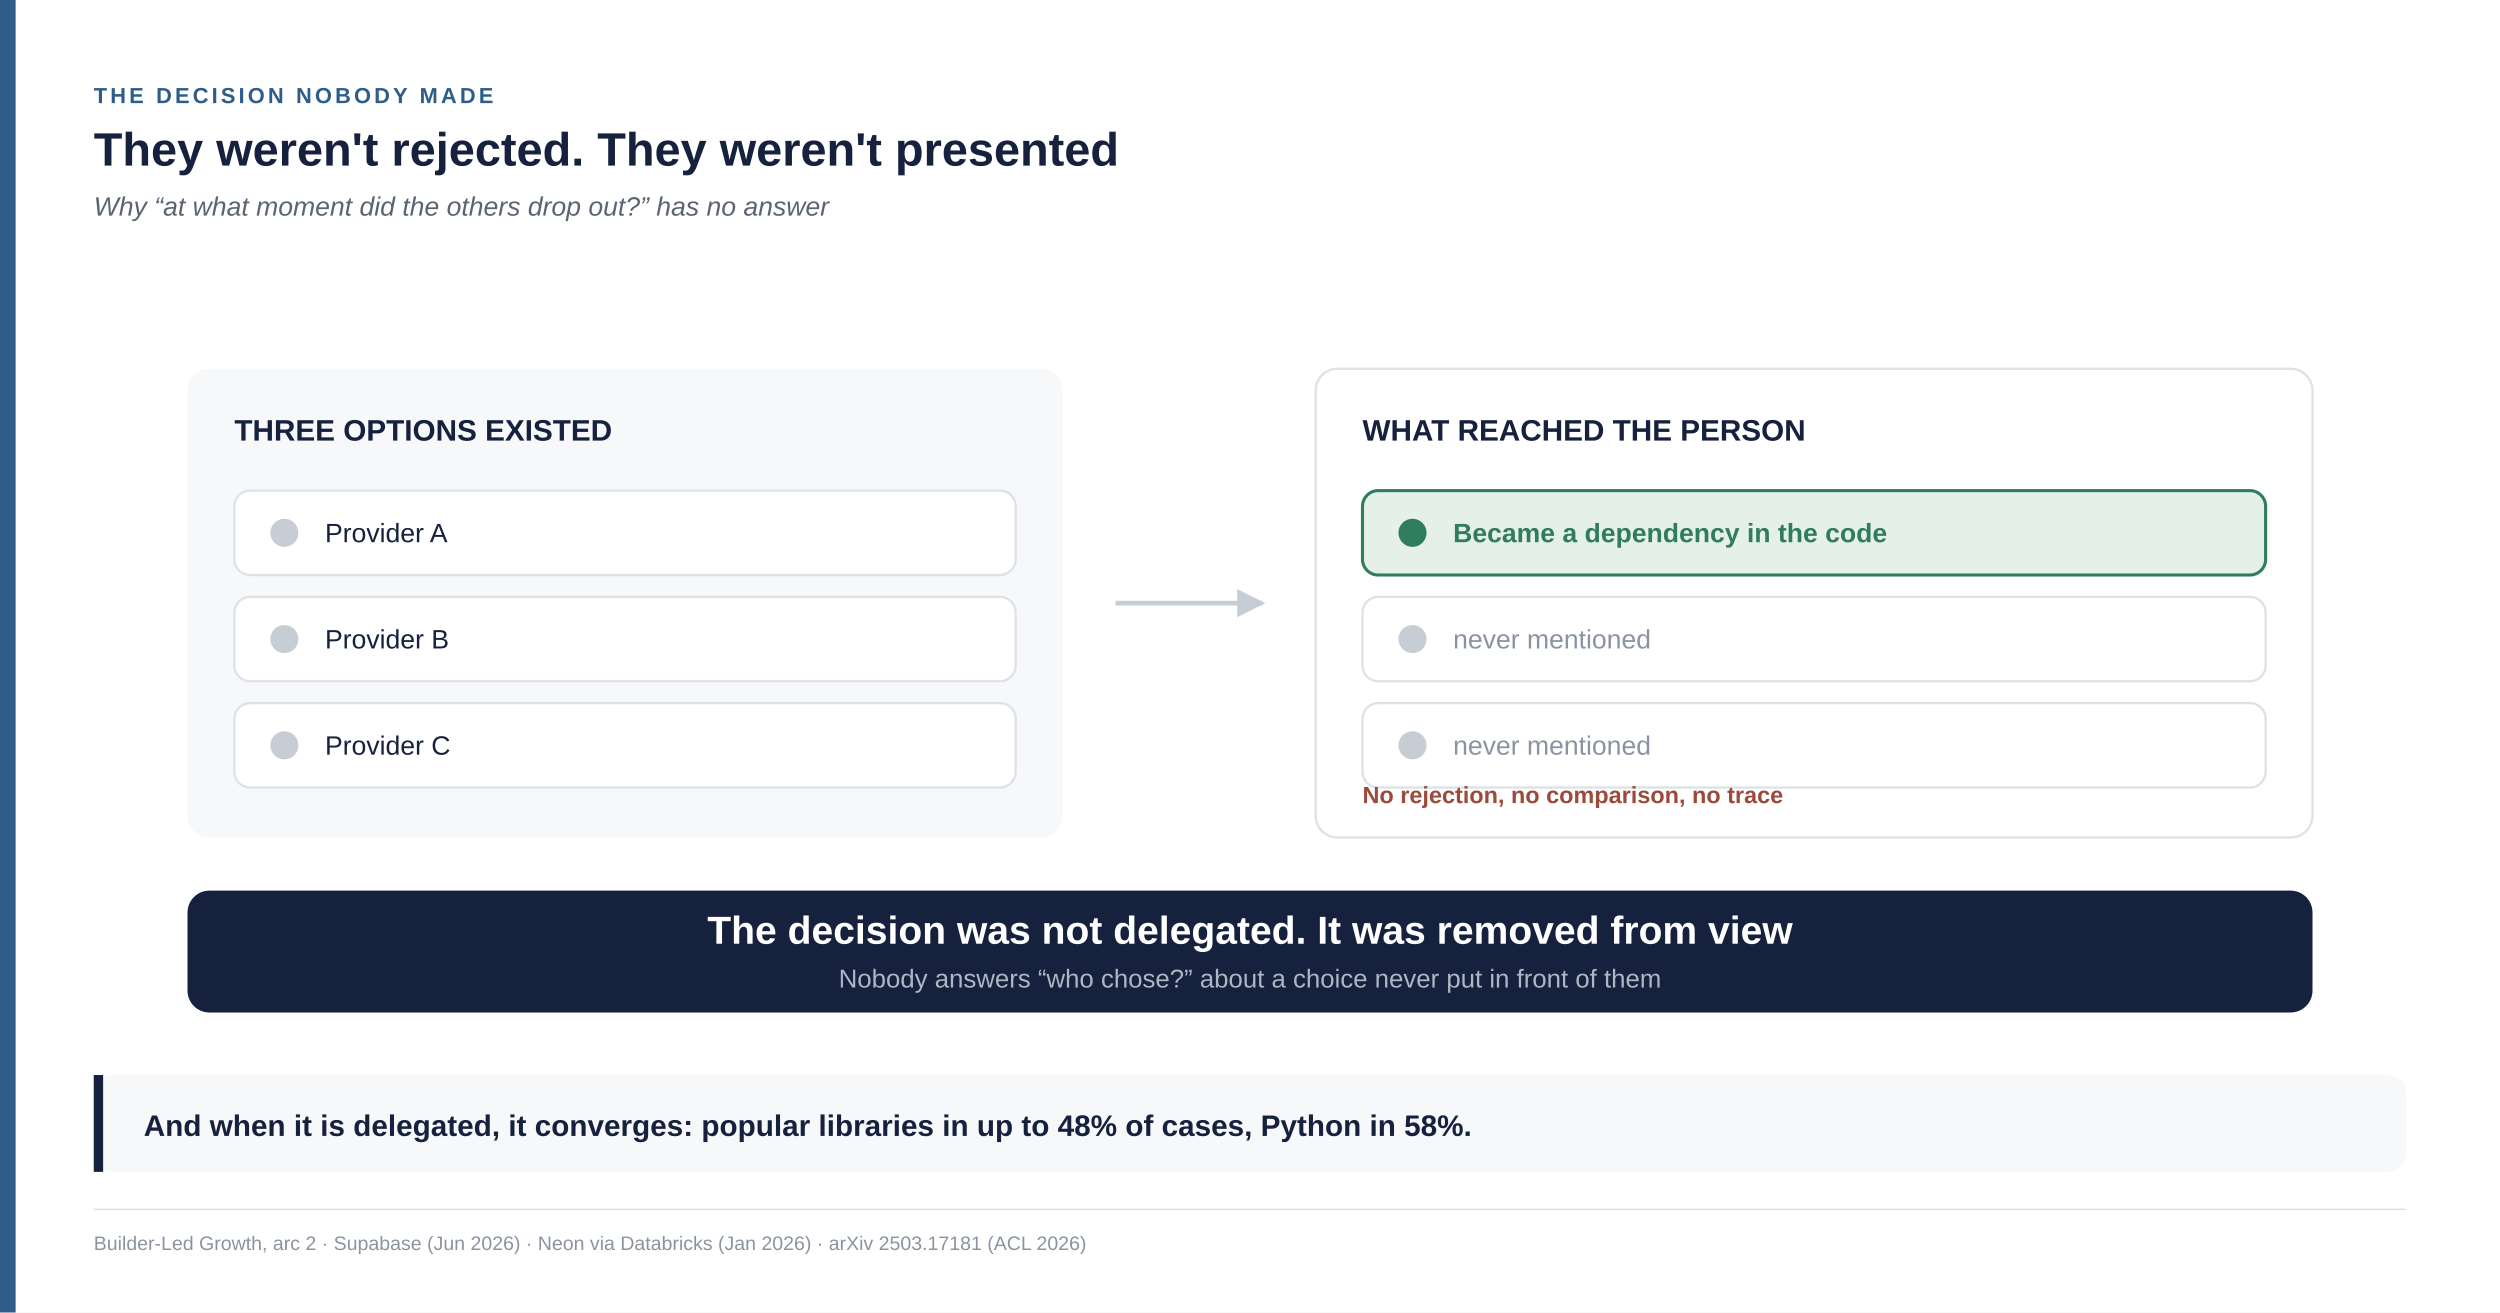
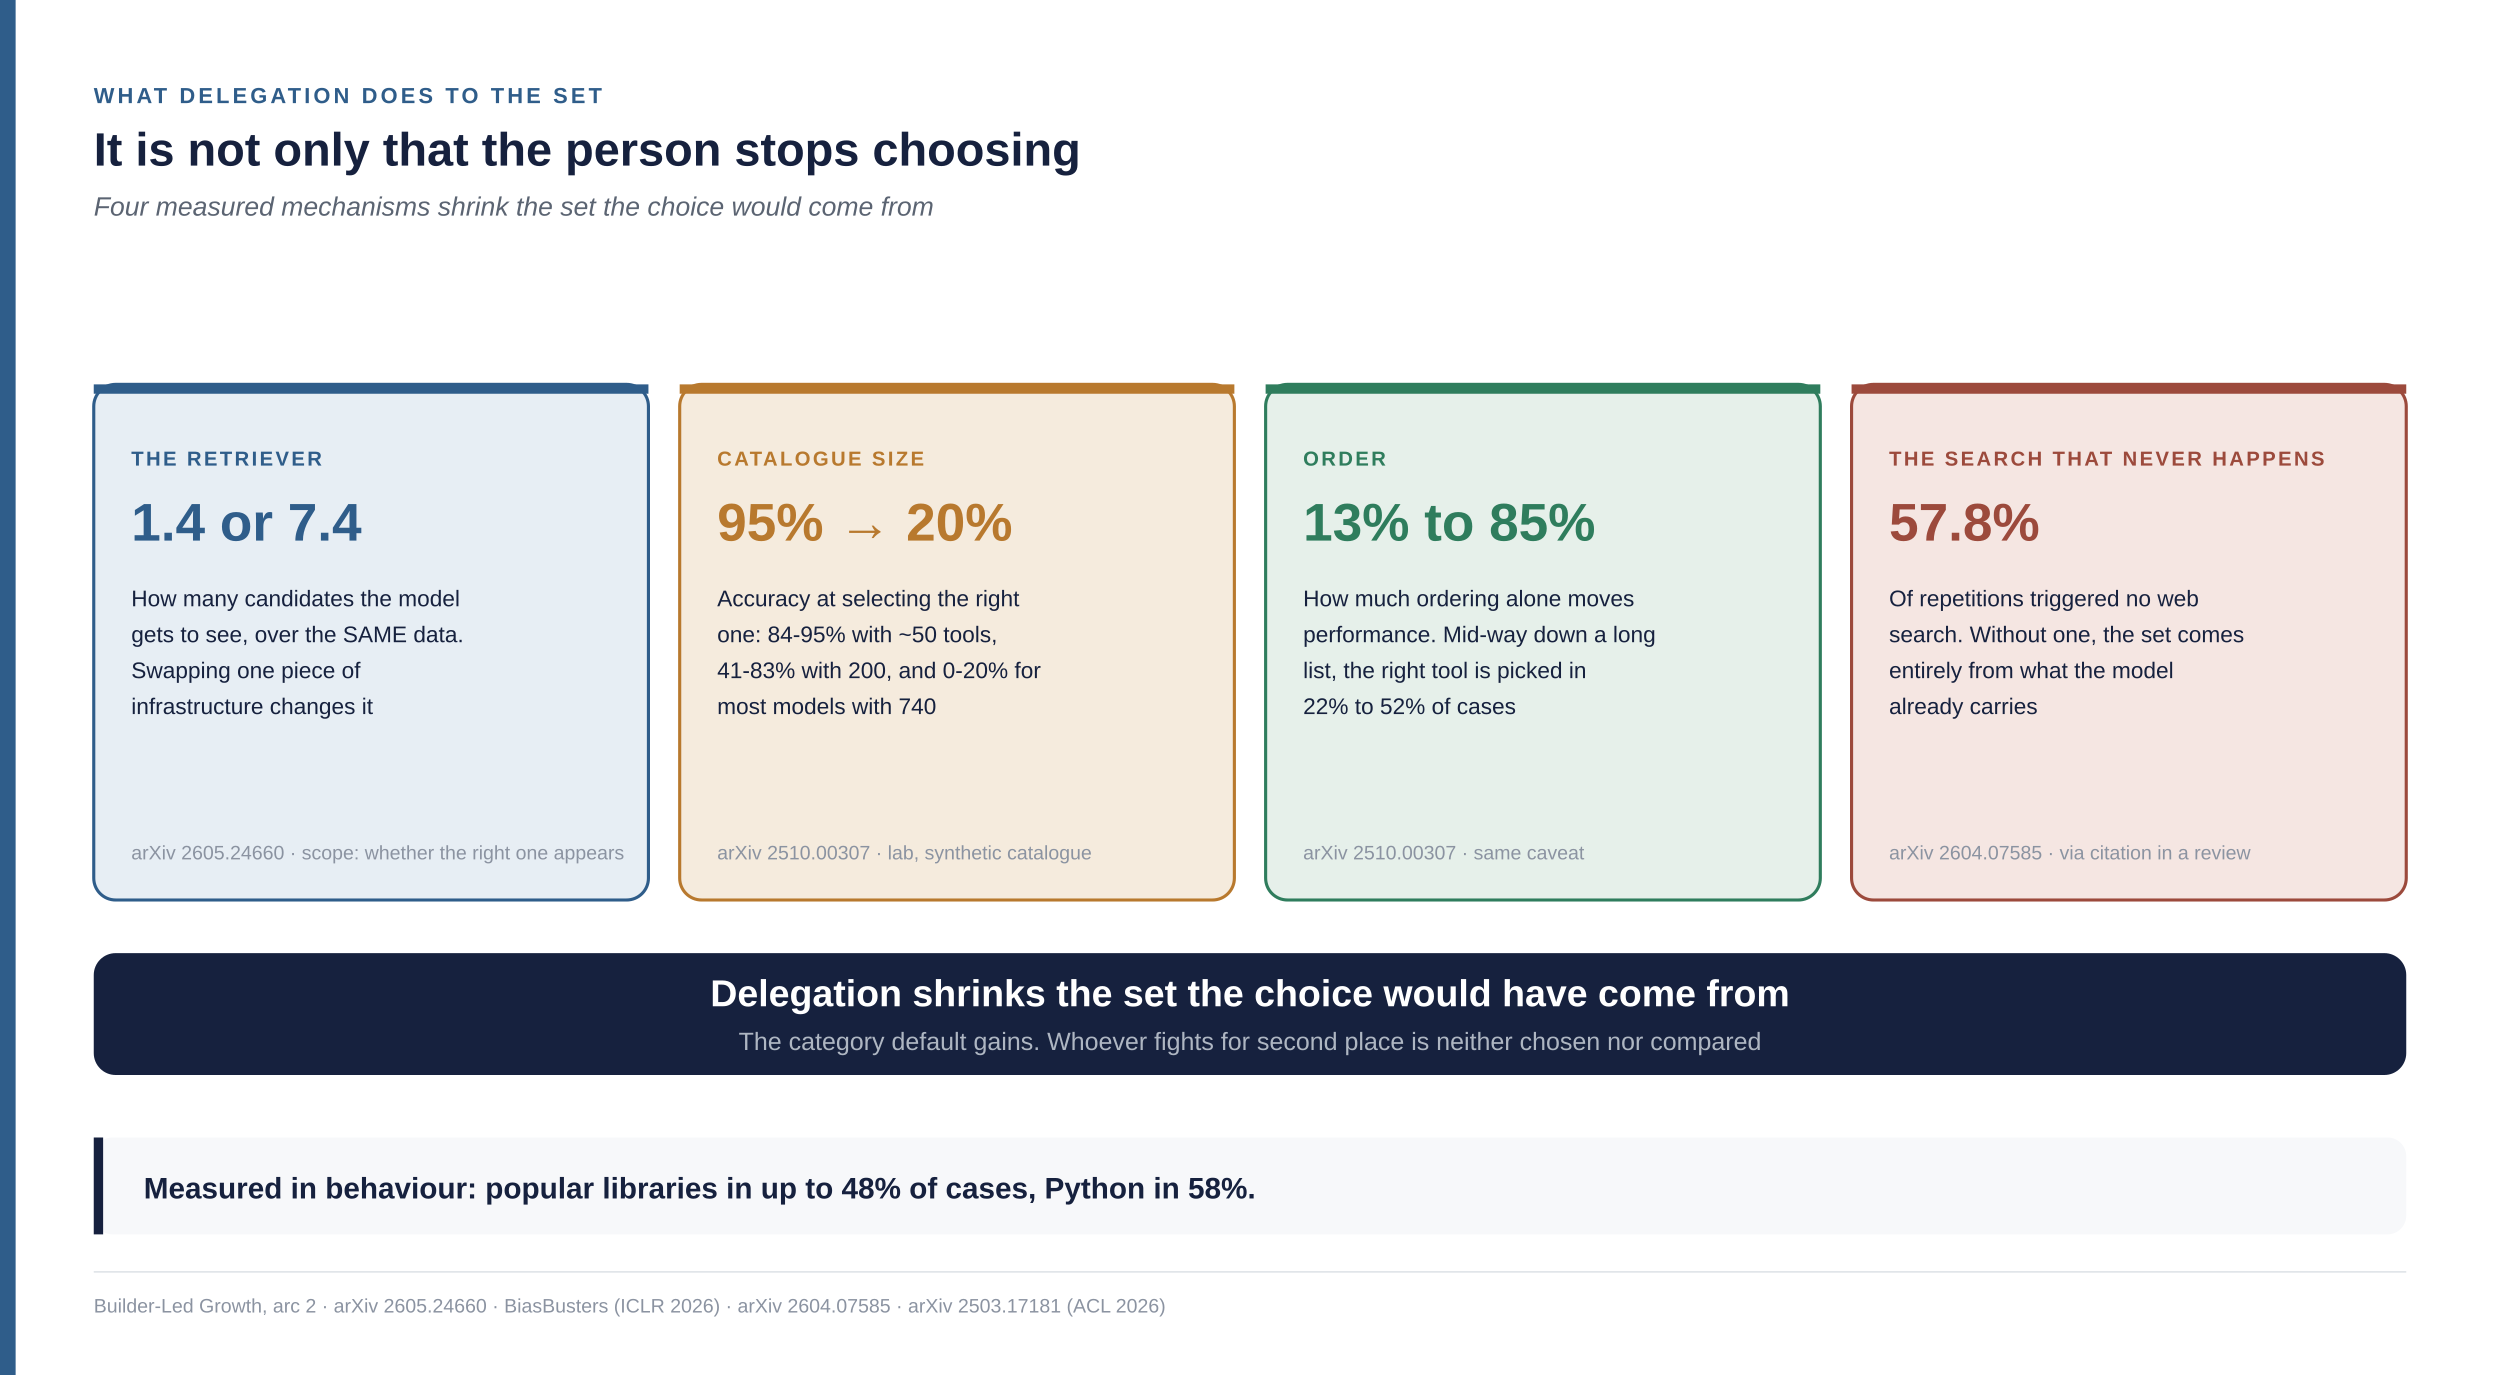
- <svg xmlns="http://www.w3.org/2000/svg" width="1600" height="840" viewBox="0 0 1600 840">
+ <svg xmlns="http://www.w3.org/2000/svg" width="1600" height="880" viewBox="0 0 1600 880">
  <defs>
    <marker id="a" viewBox="0 0 10 10" refX="9" refY="5" markerWidth="6" markerHeight="6" orient="auto-start-reverse">
      <path d="M 0 0 L 10 5 L 0 10 z" fill="#C7CDD5" />
    </marker>
  </defs>
-   <rect x="0" y="0" width="1600" height="840" fill="#FFFFFF" />
-   <rect x="0" y="0" width="10" height="840" rx="0" fill="#2F5D8A" />
-   <text x="60" y="66" font-family="Liberation Sans, Arial, sans-serif" font-size="14" font-weight="700" font-style="normal" fill="#2F5D8A" text-anchor="start" letter-spacing="2">THE DECISION NOBODY MADE</text>
-   <text x="60" y="106" font-family="Liberation Sans, Arial, sans-serif" font-size="30" font-weight="700" font-style="normal" fill="#16213E" text-anchor="start">They weren't rejected. They weren't presented</text>
-   <text x="60" y="138" font-family="Liberation Sans, Arial, sans-serif" font-size="17" font-weight="400" font-style="italic" fill="#5B6472" text-anchor="start">Why “at what moment did the others drop out?” has no answer</text>
-   <rect x="120" y="236" width="560" height="300" rx="14" fill="#F7F8FA" />
-   <text x="150" y="282" font-family="Liberation Sans, Arial, sans-serif" font-size="19" font-weight="700" font-style="normal" fill="#16213E" text-anchor="start">THREE OPTIONS EXISTED</text>
-   <rect x="150" y="314" width="500" height="54" rx="10" fill="#FFFFFF" stroke="#DEE2E7" stroke-width="1.5" />
-   <circle cx="182" cy="341" r="9" fill="#C7CDD5" />
-   <text x="208" y="347" font-family="Liberation Sans, Arial, sans-serif" font-size="17" font-weight="400" font-style="normal" fill="#16213E" text-anchor="start">Provider A</text>
-   <rect x="150" y="382" width="500" height="54" rx="10" fill="#FFFFFF" stroke="#DEE2E7" stroke-width="1.5" />
-   <circle cx="182" cy="409" r="9" fill="#C7CDD5" />
-   <text x="208" y="415" font-family="Liberation Sans, Arial, sans-serif" font-size="17" font-weight="400" font-style="normal" fill="#16213E" text-anchor="start">Provider B</text>
-   <rect x="150" y="450" width="500" height="54" rx="10" fill="#FFFFFF" stroke="#DEE2E7" stroke-width="1.5" />
-   <circle cx="182" cy="477" r="9" fill="#C7CDD5" />
-   <text x="208" y="483" font-family="Liberation Sans, Arial, sans-serif" font-size="17" font-weight="400" font-style="normal" fill="#16213E" text-anchor="start">Provider C</text>
-   <line x1="714" y1="386.0" x2="808" y2="386.0" stroke="#C7CDD5" stroke-width="3" marker-end="url(#a)" />
-   <rect x="842" y="236" width="638" height="300" rx="14" fill="#FFFFFF" stroke="#DEE2E7" stroke-width="1.5" />
-   <text x="872" y="282" font-family="Liberation Sans, Arial, sans-serif" font-size="19" font-weight="700" font-style="normal" fill="#16213E" text-anchor="start">WHAT REACHED THE PERSON</text>
-   <rect x="872" y="314" width="578" height="54" rx="10" fill="#E6F0EA" stroke="#2F7D5D" stroke-width="2" />
-   <circle cx="904" cy="341" r="9" fill="#2F7D5D" />
-   <text x="930" y="347" font-family="Liberation Sans, Arial, sans-serif" font-size="17" font-weight="700" font-style="normal" fill="#2F7D5D" text-anchor="start">Became a dependency in the code</text>
-   <rect x="872" y="382" width="578" height="54" rx="10" fill="#FFFFFF" fill-opacity="0.5" stroke="#DEE2E7" stroke-width="1.5" />
-   <circle cx="904" cy="409" r="9" fill="#C7CDD5" />
-   <text x="930" y="415" font-family="Liberation Sans, Arial, sans-serif" font-size="17" font-weight="400" font-style="normal" fill="#8B93A1" text-anchor="start">never mentioned</text>
-   <rect x="872" y="450" width="578" height="54" rx="10" fill="#FFFFFF" fill-opacity="0.5" stroke="#DEE2E7" stroke-width="1.5" />
-   <circle cx="904" cy="477" r="9" fill="#C7CDD5" />
-   <text x="930" y="483" font-family="Liberation Sans, Arial, sans-serif" font-size="17" font-weight="400" font-style="normal" fill="#8B93A1" text-anchor="start">never mentioned</text>
-   <text x="872" y="514" font-family="Liberation Sans, Arial, sans-serif" font-size="15" font-weight="700" font-style="normal" fill="#9C4A3C" text-anchor="start">No rejection, no comparison, no trace</text>
-   <rect x="120" y="570" width="1360" height="78" rx="14" fill="#16213E" />
-   <text x="800.0" y="604" font-family="Liberation Sans, Arial, sans-serif" font-size="25" font-weight="700" font-style="normal" fill="#FFFFFF" text-anchor="middle">The decision was not delegated. It was removed from view</text>
-   <text x="800.0" y="632" font-family="Liberation Sans, Arial, sans-serif" font-size="16.5" font-weight="400" font-style="normal" fill="#AEB6C2" text-anchor="middle">Nobody answers “who chose?” about a choice never put in front of them</text>
-   <rect x="60" y="688" width="1480" height="62" rx="12" fill="#F7F8FA" />
-   <rect x="60" y="688" width="6" height="62" rx="0" fill="#16213E" />
-   <text x="92" y="727" font-family="Liberation Sans, Arial, sans-serif" font-size="19" font-weight="700" font-style="normal" fill="#16213E" text-anchor="start">And when it is delegated, it converges: popular libraries in up to 48% of cases, Python in 58%.</text>
-   <line x1="60" y1="774" x2="1540" y2="774" stroke="#DEE2E7" stroke-width="1" />
-   <text x="60" y="800" font-family="Liberation Sans, Arial, sans-serif" font-size="12.5" font-weight="400" font-style="normal" fill="#8B93A1" text-anchor="start">Builder-Led Growth, arc 2 · Supabase (Jun 2026) · Neon via Databricks (Jan 2026) · arXiv 2503.17181 (ACL 2026)</text>
+   <rect x="0" y="0" width="1600" height="880" fill="#FFFFFF" />
+   <rect x="0" y="0" width="10" height="880" rx="0" fill="#2F5D8A" />
+   <text x="60" y="66" font-family="Liberation Sans, Arial, sans-serif" font-size="14" font-weight="700" font-style="normal" fill="#2F5D8A" text-anchor="start" letter-spacing="2">WHAT DELEGATION DOES TO THE SET</text>
+   <text x="60" y="106" font-family="Liberation Sans, Arial, sans-serif" font-size="30" font-weight="700" font-style="normal" fill="#16213E" text-anchor="start">It is not only that the person stops choosing</text>
+   <text x="60" y="138" font-family="Liberation Sans, Arial, sans-serif" font-size="17" font-weight="400" font-style="italic" fill="#5B6472" text-anchor="start">Four measured mechanisms shrink the set the choice would come from</text>
+   <rect x="60.0" y="246" width="355" height="330" rx="14" fill="#E7EEF4" />
+   <rect x="60.0" y="246" width="355" height="330" rx="14" fill="none" stroke="#2F5D8A" stroke-width="2" />
+   <rect x="60.0" y="246" width="355" height="6" rx="0" fill="#2F5D8A" />
+   <text x="84.0" y="298" font-family="Liberation Sans, Arial, sans-serif" font-size="13" font-weight="700" font-style="normal" fill="#2F5D8A" text-anchor="start" letter-spacing="1.5">THE RETRIEVER</text>
+   <text x="84.0" y="346" font-family="Liberation Sans, Arial, sans-serif" font-size="34" font-weight="700" font-style="normal" fill="#2F5D8A" text-anchor="start">1.4 or 7.4</text>
+   <text x="84.0" y="388" font-family="Liberation Sans, Arial, sans-serif" font-size="14.5" font-weight="400" font-style="normal" fill="#16213E" text-anchor="start">How many candidates the model</text>
+   <text x="84.0" y="411" font-family="Liberation Sans, Arial, sans-serif" font-size="14.5" font-weight="400" font-style="normal" fill="#16213E" text-anchor="start">gets to see, over the SAME data.</text>
+   <text x="84.0" y="434" font-family="Liberation Sans, Arial, sans-serif" font-size="14.5" font-weight="400" font-style="normal" fill="#16213E" text-anchor="start">Swapping one piece of</text>
+   <text x="84.0" y="457" font-family="Liberation Sans, Arial, sans-serif" font-size="14.5" font-weight="400" font-style="normal" fill="#16213E" text-anchor="start">infrastructure changes it</text>
+   <text x="84.0" y="550" font-family="Liberation Sans, Arial, sans-serif" font-size="12.5" font-weight="400" font-style="normal" fill="#8B93A1" text-anchor="start">arXiv 2605.24660 · scope: whether the right one appears</text>
+   <rect x="435.0" y="246" width="355" height="330" rx="14" fill="#F5EBDD" />
+   <rect x="435.0" y="246" width="355" height="330" rx="14" fill="none" stroke="#B8792E" stroke-width="2" />
+   <rect x="435.0" y="246" width="355" height="6" rx="0" fill="#B8792E" />
+   <text x="459.0" y="298" font-family="Liberation Sans, Arial, sans-serif" font-size="13" font-weight="700" font-style="normal" fill="#B8792E" text-anchor="start" letter-spacing="1.5">CATALOGUE SIZE</text>
+   <text x="459.0" y="346" font-family="Liberation Sans, Arial, sans-serif" font-size="34" font-weight="700" font-style="normal" fill="#B8792E" text-anchor="start">95% → 20%</text>
+   <text x="459.0" y="388" font-family="Liberation Sans, Arial, sans-serif" font-size="14.5" font-weight="400" font-style="normal" fill="#16213E" text-anchor="start">Accuracy at selecting the right</text>
+   <text x="459.0" y="411" font-family="Liberation Sans, Arial, sans-serif" font-size="14.5" font-weight="400" font-style="normal" fill="#16213E" text-anchor="start">one: 84-95% with ~50 tools,</text>
+   <text x="459.0" y="434" font-family="Liberation Sans, Arial, sans-serif" font-size="14.5" font-weight="400" font-style="normal" fill="#16213E" text-anchor="start">41-83% with 200, and 0-20% for</text>
+   <text x="459.0" y="457" font-family="Liberation Sans, Arial, sans-serif" font-size="14.5" font-weight="400" font-style="normal" fill="#16213E" text-anchor="start">most models with 740</text>
+   <text x="459.0" y="550" font-family="Liberation Sans, Arial, sans-serif" font-size="12.5" font-weight="400" font-style="normal" fill="#8B93A1" text-anchor="start">arXiv 2510.00307 · lab, synthetic catalogue</text>
+   <rect x="810.0" y="246" width="355" height="330" rx="14" fill="#E6F0EA" />
+   <rect x="810.0" y="246" width="355" height="330" rx="14" fill="none" stroke="#2F7D5D" stroke-width="2" />
+   <rect x="810.0" y="246" width="355" height="6" rx="0" fill="#2F7D5D" />
+   <text x="834.0" y="298" font-family="Liberation Sans, Arial, sans-serif" font-size="13" font-weight="700" font-style="normal" fill="#2F7D5D" text-anchor="start" letter-spacing="1.5">ORDER</text>
+   <text x="834.0" y="346" font-family="Liberation Sans, Arial, sans-serif" font-size="34" font-weight="700" font-style="normal" fill="#2F7D5D" text-anchor="start">13% to 85%</text>
+   <text x="834.0" y="388" font-family="Liberation Sans, Arial, sans-serif" font-size="14.5" font-weight="400" font-style="normal" fill="#16213E" text-anchor="start">How much ordering alone moves</text>
+   <text x="834.0" y="411" font-family="Liberation Sans, Arial, sans-serif" font-size="14.5" font-weight="400" font-style="normal" fill="#16213E" text-anchor="start">performance. Mid-way down a long</text>
+   <text x="834.0" y="434" font-family="Liberation Sans, Arial, sans-serif" font-size="14.5" font-weight="400" font-style="normal" fill="#16213E" text-anchor="start">list, the right tool is picked in</text>
+   <text x="834.0" y="457" font-family="Liberation Sans, Arial, sans-serif" font-size="14.5" font-weight="400" font-style="normal" fill="#16213E" text-anchor="start">22% to 52% of cases</text>
+   <text x="834.0" y="550" font-family="Liberation Sans, Arial, sans-serif" font-size="12.5" font-weight="400" font-style="normal" fill="#8B93A1" text-anchor="start">arXiv 2510.00307 · same caveat</text>
+   <rect x="1185.0" y="246" width="355" height="330" rx="14" fill="#F5E6E2" />
+   <rect x="1185.0" y="246" width="355" height="330" rx="14" fill="none" stroke="#9C4A3C" stroke-width="2" />
+   <rect x="1185.0" y="246" width="355" height="6" rx="0" fill="#9C4A3C" />
+   <text x="1209.0" y="298" font-family="Liberation Sans, Arial, sans-serif" font-size="13" font-weight="700" font-style="normal" fill="#9C4A3C" text-anchor="start" letter-spacing="1.5">THE SEARCH THAT NEVER HAPPENS</text>
+   <text x="1209.0" y="346" font-family="Liberation Sans, Arial, sans-serif" font-size="34" font-weight="700" font-style="normal" fill="#9C4A3C" text-anchor="start">57.8%</text>
+   <text x="1209.0" y="388" font-family="Liberation Sans, Arial, sans-serif" font-size="14.5" font-weight="400" font-style="normal" fill="#16213E" text-anchor="start">Of repetitions triggered no web</text>
+   <text x="1209.0" y="411" font-family="Liberation Sans, Arial, sans-serif" font-size="14.5" font-weight="400" font-style="normal" fill="#16213E" text-anchor="start">search. Without one, the set comes</text>
+   <text x="1209.0" y="434" font-family="Liberation Sans, Arial, sans-serif" font-size="14.5" font-weight="400" font-style="normal" fill="#16213E" text-anchor="start">entirely from what the model</text>
+   <text x="1209.0" y="457" font-family="Liberation Sans, Arial, sans-serif" font-size="14.5" font-weight="400" font-style="normal" fill="#16213E" text-anchor="start">already carries</text>
+   <text x="1209.0" y="550" font-family="Liberation Sans, Arial, sans-serif" font-size="12.5" font-weight="400" font-style="normal" fill="#8B93A1" text-anchor="start">arXiv 2604.07585 · via citation in a review</text>
+   <rect x="60" y="610" width="1480" height="78" rx="14" fill="#16213E" />
+   <text x="800.0" y="644" font-family="Liberation Sans, Arial, sans-serif" font-size="24" font-weight="700" font-style="normal" fill="#FFFFFF" text-anchor="middle">Delegation shrinks the set the choice would have come from</text>
+   <text x="800.0" y="672" font-family="Liberation Sans, Arial, sans-serif" font-size="16" font-weight="400" font-style="normal" fill="#AEB6C2" text-anchor="middle">The category default gains. Whoever fights for second place is neither chosen nor compared</text>
+   <rect x="60" y="728" width="1480" height="62" rx="12" fill="#F7F8FA" />
+   <rect x="60" y="728" width="6" height="62" rx="0" fill="#16213E" />
+   <text x="92" y="767" font-family="Liberation Sans, Arial, sans-serif" font-size="19" font-weight="700" font-style="normal" fill="#16213E" text-anchor="start">Measured in behaviour: popular libraries in up to 48% of cases, Python in 58%.</text>
+   <line x1="60" y1="814" x2="1540" y2="814" stroke="#DEE2E7" stroke-width="1" />
+   <text x="60" y="840" font-family="Liberation Sans, Arial, sans-serif" font-size="12.5" font-weight="400" font-style="normal" fill="#8B93A1" text-anchor="start">Builder-Led Growth, arc 2 · arXiv 2605.24660 · BiasBusters (ICLR 2026) · arXiv 2604.07585 · arXiv 2503.17181 (ACL 2026)</text>
</svg>
